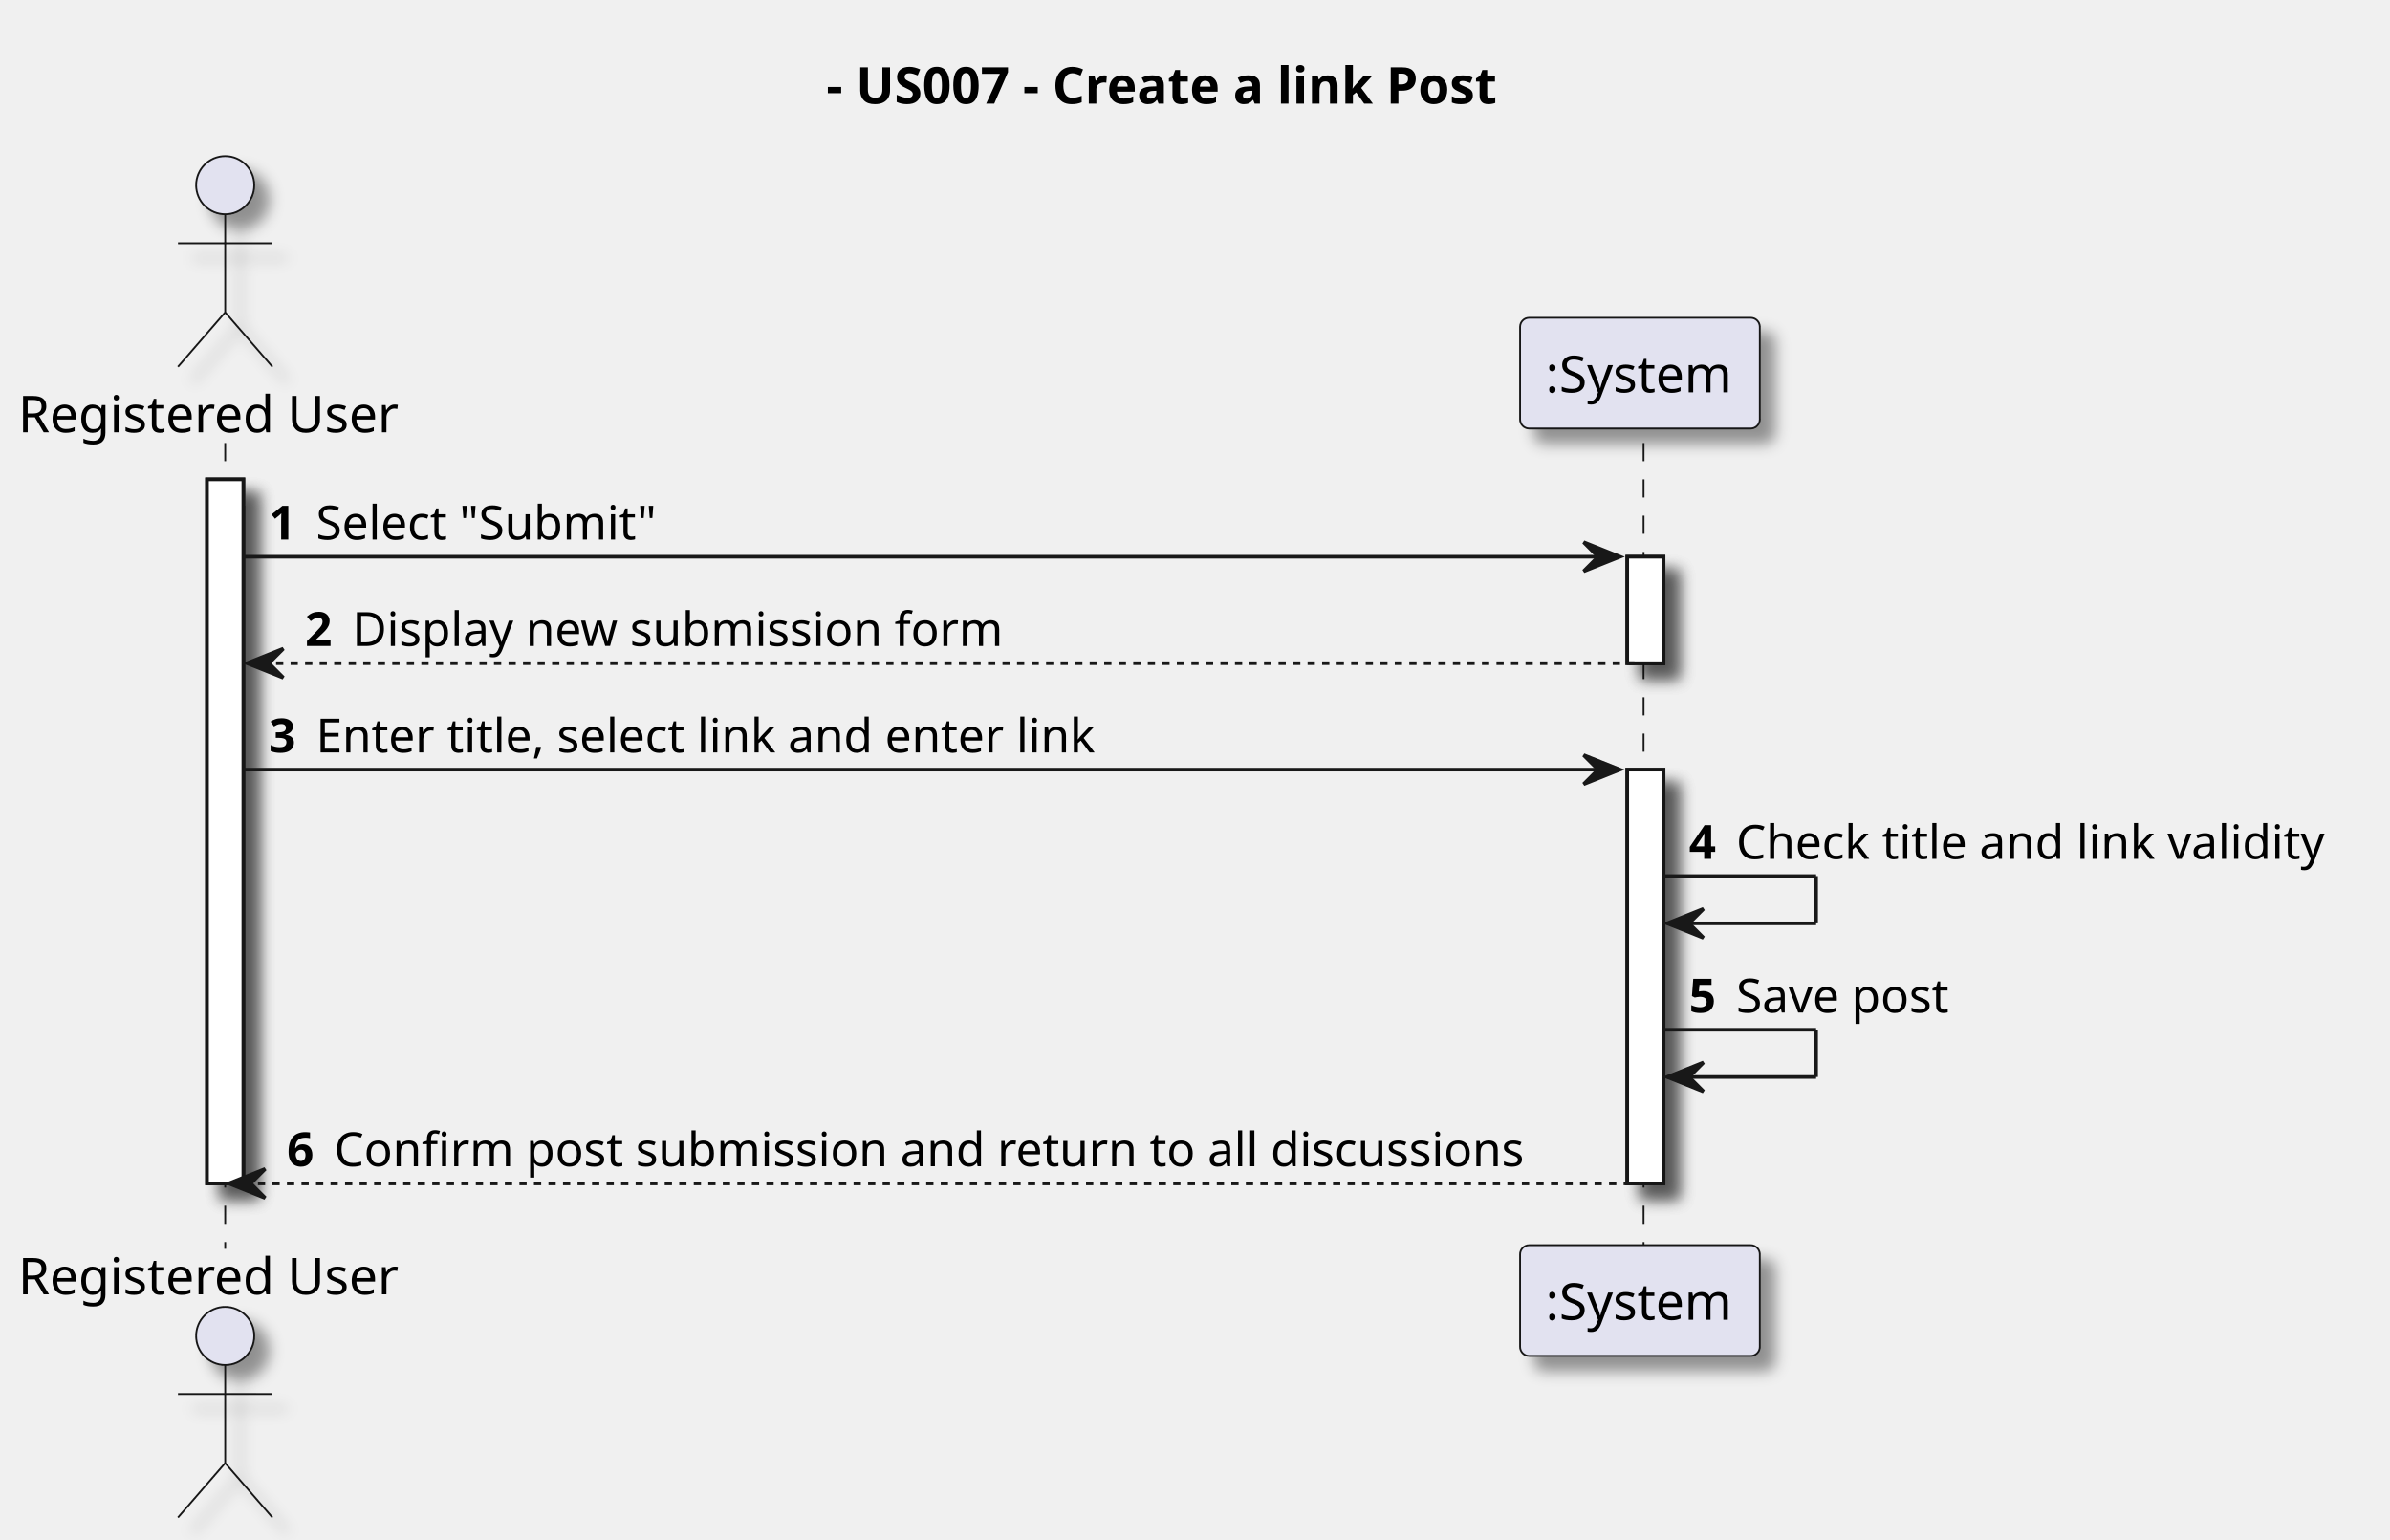
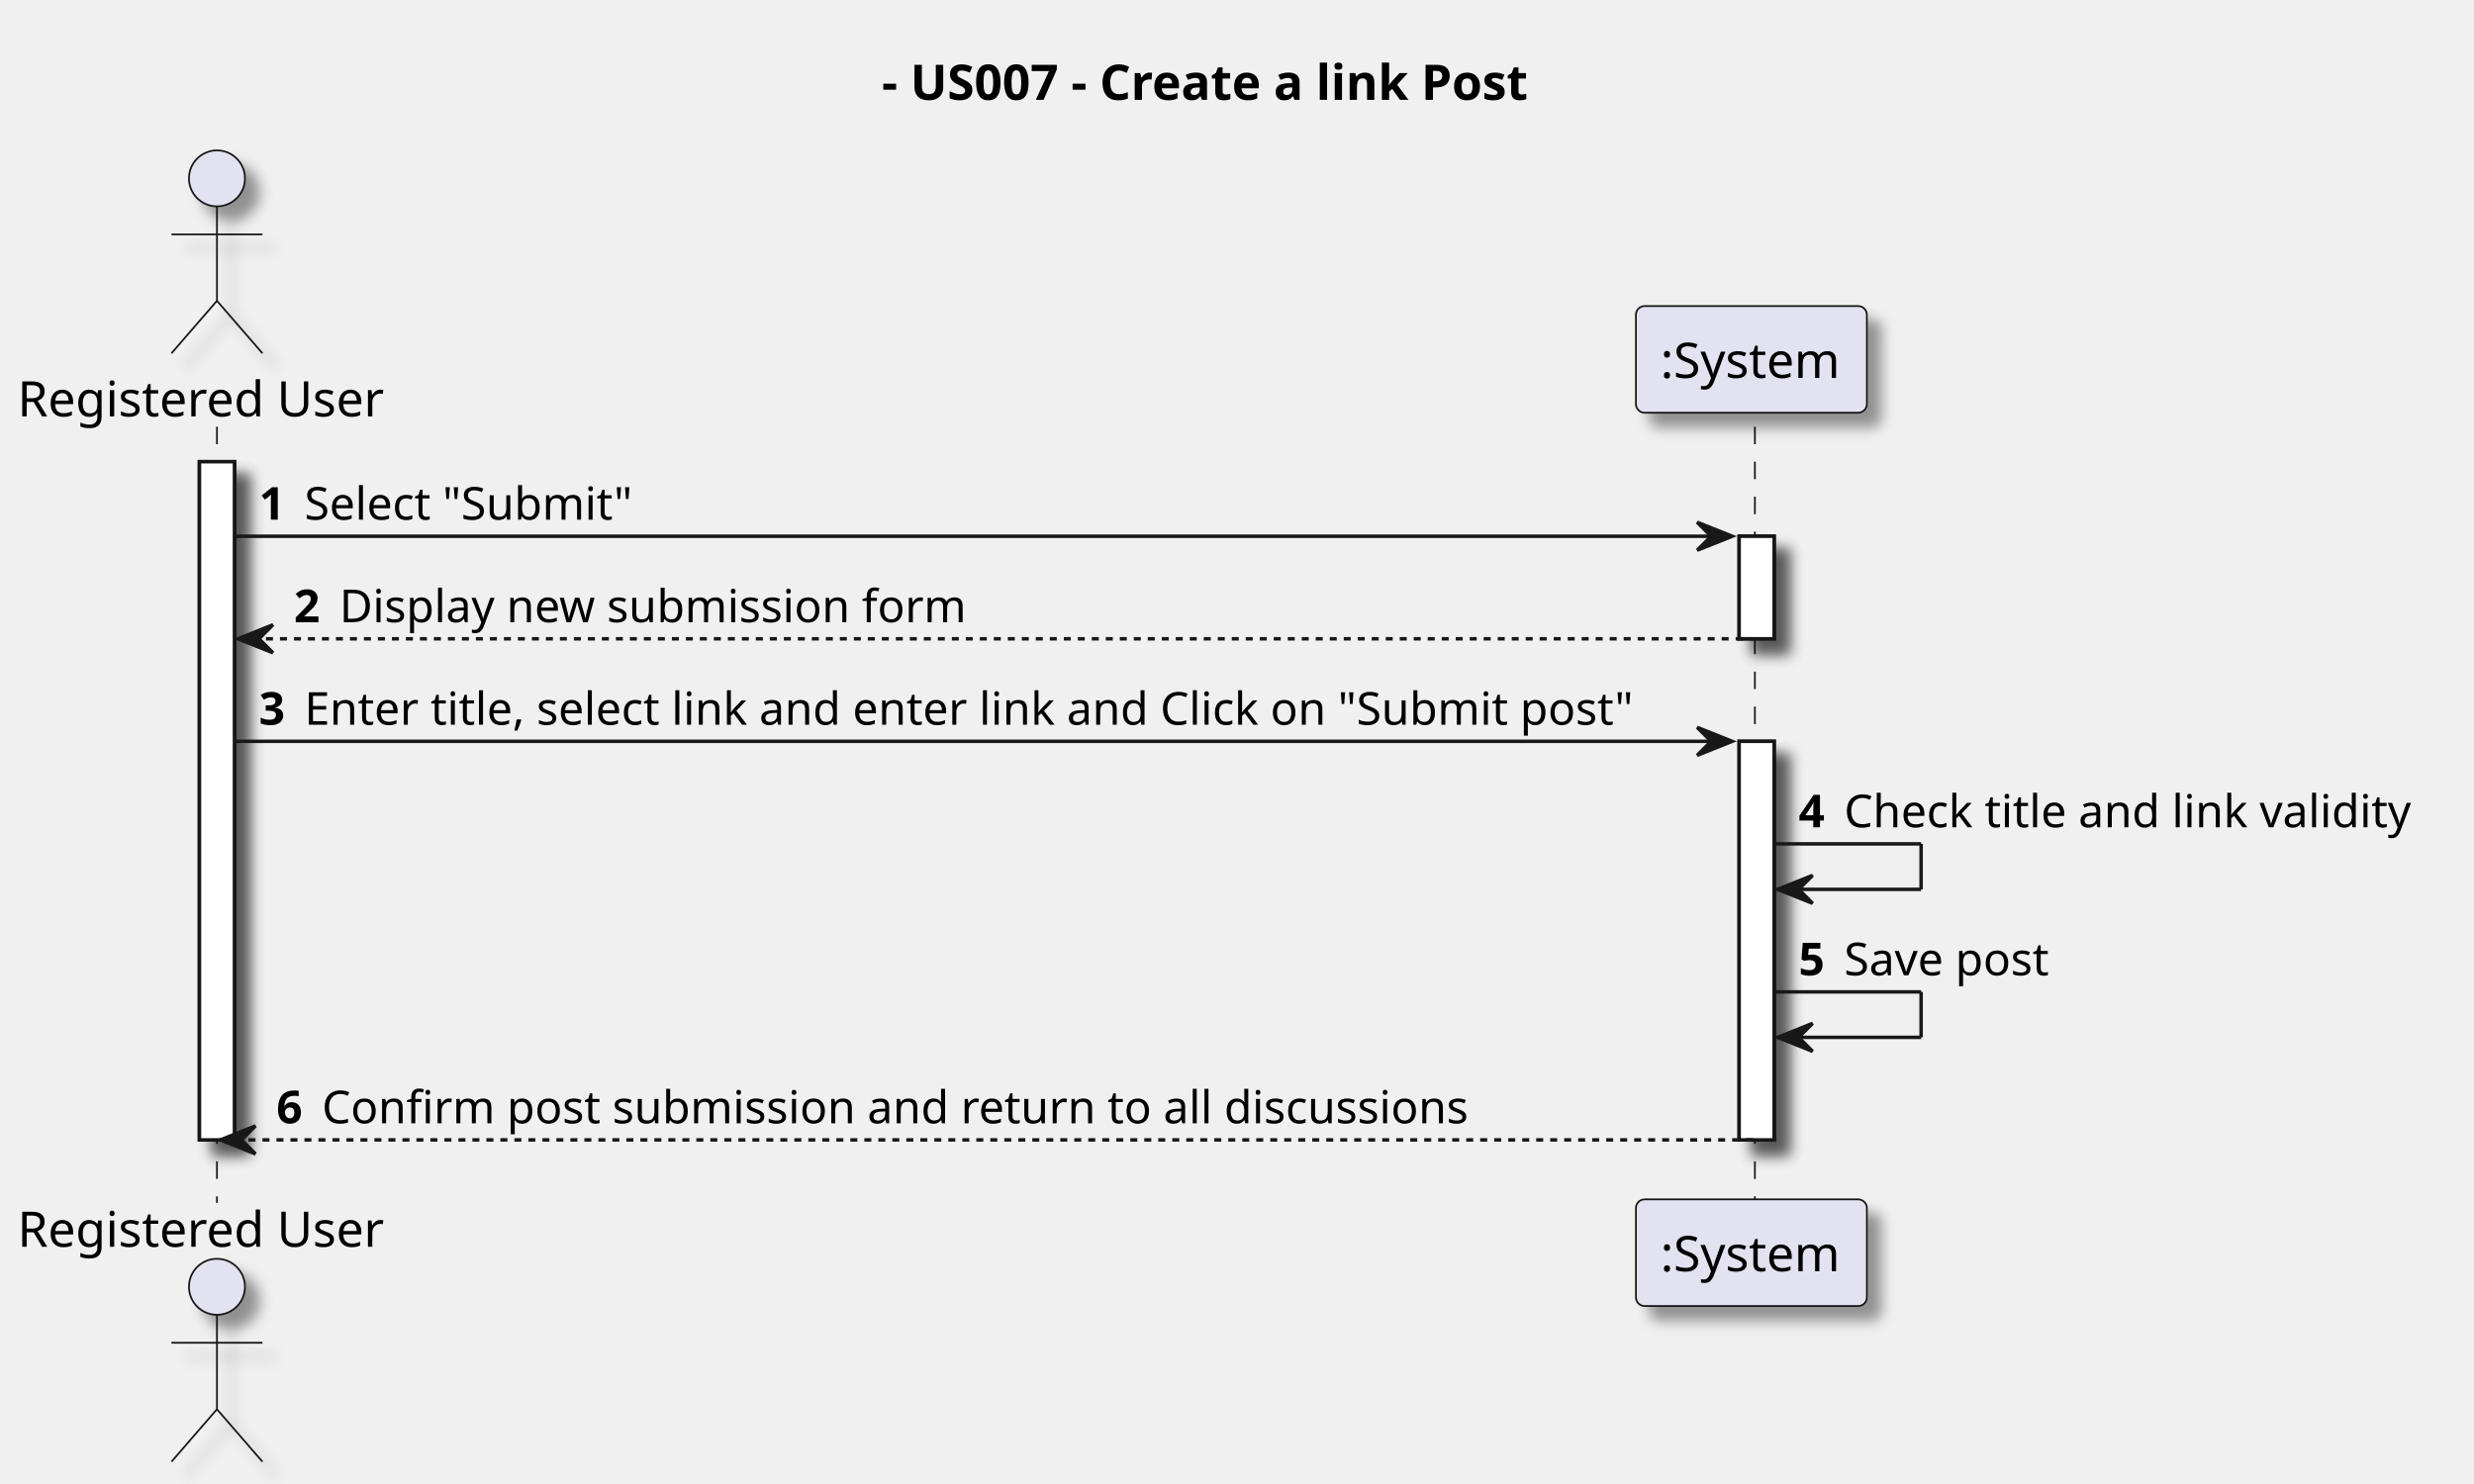
- <svg xmlns="http://www.w3.org/2000/svg" contentStyleType="text/css" height="424px" preserveAspectRatio="none" style="width:658px;height:424px;background:#FFFFFF;" version="1.1" viewBox="0 0 658 424" width="658px" zoomAndPan="magnify">
+ <svg xmlns="http://www.w3.org/2000/svg" contentStyleType="text/css" height="424px" preserveAspectRatio="none" style="width:707px;height:424px;background:#FFFFFF;" version="1.1" viewBox="0 0 707 424" width="707px" zoomAndPan="magnify">
  <defs>
-     <filter height="300%" id="fuk0mxc25u3ay" width="300%" x="-1" y="-1">
+     <filter height="300%" id="f1x7vq6t58lxdk" width="300%" x="-1" y="-1">
      <feGaussianBlur result="blurOut" stdDeviation="2.0" />
      <feColorMatrix in="blurOut" result="blurOut2" type="matrix" values="0 0 0 0 0 0 0 0 0 0 0 0 0 0 0 0 0 0 .4 0" />
      <feOffset dx="4.0" dy="4.0" in="blurOut2" result="blurOut3" />
      <feBlend in="SourceGraphic" in2="blurOut3" mode="normal" />
    </filter>
  </defs>
  <g>
-     <text fill="#000000" font-family="sans-serif" font-size="14" font-weight="bold" lengthAdjust="spacing" textLength="207" x="227.5" y="28.535">- US007 - Create a link Post</text>
-     <rect fill="#FFFFFF" filter="url(#fuk0mxc25u3ay)" height="193.863" style="stroke:#181818;stroke-width:1.0;" width="10" x="57" y="131.977" />
-     <rect fill="#FFFFFF" filter="url(#fuk0mxc25u3ay)" height="29.311" style="stroke:#181818;stroke-width:1.0;" width="10" x="448" y="153.287" />
-     <rect fill="#FFFFFF" filter="url(#fuk0mxc25u3ay)" height="113.932" style="stroke:#181818;stroke-width:1.0;" width="10" x="448" y="211.908" />
+     <text fill="#000000" font-family="sans-serif" font-size="14" font-weight="bold" lengthAdjust="spacing" textLength="207" x="252" y="28.535">- US007 - Create a link Post</text>
+     <rect fill="#FFFFFF" filter="url(#f1x7vq6t58lxdk)" height="193.863" style="stroke:#181818;stroke-width:1.0;" width="10" x="57" y="131.977" />
+     <rect fill="#FFFFFF" filter="url(#f1x7vq6t58lxdk)" height="29.311" style="stroke:#181818;stroke-width:1.0;" width="10" x="497" y="153.287" />
+     <rect fill="#FFFFFF" filter="url(#f1x7vq6t58lxdk)" height="113.932" style="stroke:#181818;stroke-width:1.0;" width="10" x="497" y="211.908" />
    <line style="stroke:#181818;stroke-width:0.5;stroke-dasharray:5.0,5.0;" x1="62" x2="62" y1="121.977" y2="343.84" />
-     <line style="stroke:#181818;stroke-width:0.5;stroke-dasharray:5.0,5.0;" x1="452.5" x2="452.5" y1="121.977" y2="343.84" />
+     <line style="stroke:#181818;stroke-width:0.5;stroke-dasharray:5.0,5.0;" x1="501.5" x2="501.5" y1="121.977" y2="343.84" />
    <text fill="#000000" font-family="sans-serif" font-size="14" lengthAdjust="spacing" textLength="108" x="5" y="119.023">Registered User</text>
-     <ellipse cx="62" cy="50.988" fill="#E2E2F0" filter="url(#fuk0mxc25u3ay)" rx="8" ry="8" style="stroke:#181818;stroke-width:0.5;" />
-     <path d="M62,58.988 L62,85.988 M49,66.988 L75,66.988 M62,85.988 L49,100.988 M62,85.988 L75,100.988 " fill="none" filter="url(#fuk0mxc25u3ay)" style="stroke:#181818;stroke-width:0.5;" />
+     <ellipse cx="62" cy="50.988" fill="#E2E2F0" filter="url(#f1x7vq6t58lxdk)" rx="8" ry="8" style="stroke:#181818;stroke-width:0.5;" />
+     <path d="M62,58.988 L62,85.988 M49,66.988 L75,66.988 M62,85.988 L49,100.988 M62,85.988 L75,100.988 " fill="none" filter="url(#f1x7vq6t58lxdk)" style="stroke:#181818;stroke-width:0.5;" />
    <text fill="#000000" font-family="sans-serif" font-size="14" lengthAdjust="spacing" textLength="108" x="5" y="356.375">Registered User</text>
-     <ellipse cx="62" cy="367.828" fill="#E2E2F0" filter="url(#fuk0mxc25u3ay)" rx="8" ry="8" style="stroke:#181818;stroke-width:0.5;" />
-     <path d="M62,375.828 L62,402.828 M49,383.828 L75,383.828 M62,402.828 L49,417.828 M62,402.828 L75,417.828 " fill="none" filter="url(#fuk0mxc25u3ay)" style="stroke:#181818;stroke-width:0.5;" />
-     <rect fill="#E2E2F0" filter="url(#fuk0mxc25u3ay)" height="30.488" rx="2.5" ry="2.5" style="stroke:#181818;stroke-width:0.5;" width="66" x="418.5" y="87.488" />
-     <text fill="#000000" font-family="sans-serif" font-size="14" lengthAdjust="spacing" textLength="52" x="425.5" y="108.023">:System</text>
-     <rect fill="#E2E2F0" filter="url(#fuk0mxc25u3ay)" height="30.488" rx="2.5" ry="2.5" style="stroke:#181818;stroke-width:0.5;" width="66" x="418.5" y="342.84" />
-     <text fill="#000000" font-family="sans-serif" font-size="14" lengthAdjust="spacing" textLength="52" x="425.5" y="363.375">:System</text>
-     <rect fill="#FFFFFF" filter="url(#fuk0mxc25u3ay)" height="193.863" style="stroke:#181818;stroke-width:1.0;" width="10" x="57" y="131.977" />
-     <rect fill="#FFFFFF" filter="url(#fuk0mxc25u3ay)" height="29.311" style="stroke:#181818;stroke-width:1.0;" width="10" x="448" y="153.287" />
-     <rect fill="#FFFFFF" filter="url(#fuk0mxc25u3ay)" height="113.932" style="stroke:#181818;stroke-width:1.0;" width="10" x="448" y="211.908" />
-     <polygon fill="#181818" points="436,149.287,446,153.287,436,157.287,440,153.287" style="stroke:#181818;stroke-width:1.0;" />
-     <line style="stroke:#181818;stroke-width:1.0;" x1="67" x2="442" y1="153.287" y2="153.287" />
+     <ellipse cx="62" cy="367.828" fill="#E2E2F0" filter="url(#f1x7vq6t58lxdk)" rx="8" ry="8" style="stroke:#181818;stroke-width:0.5;" />
+     <path d="M62,375.828 L62,402.828 M49,383.828 L75,383.828 M62,402.828 L49,417.828 M62,402.828 L75,417.828 " fill="none" filter="url(#f1x7vq6t58lxdk)" style="stroke:#181818;stroke-width:0.5;" />
+     <rect fill="#E2E2F0" filter="url(#f1x7vq6t58lxdk)" height="30.488" rx="2.5" ry="2.5" style="stroke:#181818;stroke-width:0.5;" width="66" x="467.5" y="87.488" />
+     <text fill="#000000" font-family="sans-serif" font-size="14" lengthAdjust="spacing" textLength="52" x="474.5" y="108.023">:System</text>
+     <rect fill="#E2E2F0" filter="url(#f1x7vq6t58lxdk)" height="30.488" rx="2.5" ry="2.5" style="stroke:#181818;stroke-width:0.5;" width="66" x="467.5" y="342.84" />
+     <text fill="#000000" font-family="sans-serif" font-size="14" lengthAdjust="spacing" textLength="52" x="474.5" y="363.375">:System</text>
+     <rect fill="#FFFFFF" filter="url(#f1x7vq6t58lxdk)" height="193.863" style="stroke:#181818;stroke-width:1.0;" width="10" x="57" y="131.977" />
+     <rect fill="#FFFFFF" filter="url(#f1x7vq6t58lxdk)" height="29.311" style="stroke:#181818;stroke-width:1.0;" width="10" x="497" y="153.287" />
+     <rect fill="#FFFFFF" filter="url(#f1x7vq6t58lxdk)" height="113.932" style="stroke:#181818;stroke-width:1.0;" width="10" x="497" y="211.908" />
+     <polygon fill="#181818" points="485,149.287,495,153.287,485,157.287,489,153.287" style="stroke:#181818;stroke-width:1.0;" />
+     <line style="stroke:#181818;stroke-width:1.0;" x1="67" x2="491" y1="153.287" y2="153.287" />
    <text fill="#000000" font-family="sans-serif" font-size="13" font-weight="bold" lengthAdjust="spacing" textLength="9" x="74" y="148.545">1</text>
    <text fill="#000000" font-family="sans-serif" font-size="13" lengthAdjust="spacing" textLength="95" x="87" y="148.545">Select "Submit"</text>
    <polygon fill="#181818" points="78,178.598,68,182.598,78,186.598,74,182.598" style="stroke:#181818;stroke-width:1.0;" />
-     <line style="stroke:#181818;stroke-width:1.0;stroke-dasharray:2.0,2.0;" x1="72" x2="452" y1="182.598" y2="182.598" />
+     <line style="stroke:#181818;stroke-width:1.0;stroke-dasharray:2.0,2.0;" x1="72" x2="501" y1="182.598" y2="182.598" />
    <text fill="#000000" font-family="sans-serif" font-size="13" font-weight="bold" lengthAdjust="spacing" textLength="9" x="84" y="177.856">2</text>
    <text fill="#000000" font-family="sans-serif" font-size="13" lengthAdjust="spacing" textLength="187" x="97" y="177.856">Display new submission form</text>
-     <polygon fill="#181818" points="436,207.908,446,211.908,436,215.908,440,211.908" style="stroke:#181818;stroke-width:1.0;" />
-     <line style="stroke:#181818;stroke-width:1.0;" x1="67" x2="442" y1="211.908" y2="211.908" />
+     <polygon fill="#181818" points="485,207.908,495,211.908,485,215.908,489,211.908" style="stroke:#181818;stroke-width:1.0;" />
+     <line style="stroke:#181818;stroke-width:1.0;" x1="67" x2="491" y1="211.908" y2="211.908" />
    <text fill="#000000" font-family="sans-serif" font-size="13" font-weight="bold" lengthAdjust="spacing" textLength="9" x="74" y="207.166">3</text>
-     <text fill="#000000" font-family="sans-serif" font-size="13" lengthAdjust="spacing" textLength="225" x="87" y="207.166">Enter title, select link and enter link</text>
-     <line style="stroke:#181818;stroke-width:1.0;" x1="458" x2="500" y1="241.219" y2="241.219" />
-     <line style="stroke:#181818;stroke-width:1.0;" x1="500" x2="500" y1="241.219" y2="254.219" />
-     <line style="stroke:#181818;stroke-width:1.0;" x1="459" x2="500" y1="254.219" y2="254.219" />
-     <polygon fill="#181818" points="469,250.219,459,254.219,469,258.219,465,254.219" style="stroke:#181818;stroke-width:1.0;" />
-     <text fill="#000000" font-family="sans-serif" font-size="13" font-weight="bold" lengthAdjust="spacing" textLength="9" x="465" y="236.477">4</text>
-     <text fill="#000000" font-family="sans-serif" font-size="13" lengthAdjust="spacing" textLength="173" x="478" y="236.477">Check title and link validity</text>
-     <line style="stroke:#181818;stroke-width:1.0;" x1="458" x2="500" y1="283.529" y2="283.529" />
-     <line style="stroke:#181818;stroke-width:1.0;" x1="500" x2="500" y1="283.529" y2="296.529" />
-     <line style="stroke:#181818;stroke-width:1.0;" x1="459" x2="500" y1="296.529" y2="296.529" />
-     <polygon fill="#181818" points="469,292.529,459,296.529,469,300.529,465,296.529" style="stroke:#181818;stroke-width:1.0;" />
-     <text fill="#000000" font-family="sans-serif" font-size="13" font-weight="bold" lengthAdjust="spacing" textLength="9" x="465" y="278.787">5</text>
-     <text fill="#000000" font-family="sans-serif" font-size="13" lengthAdjust="spacing" textLength="60" x="478" y="278.787">Save post</text>
+     <text fill="#000000" font-family="sans-serif" font-size="13" lengthAdjust="spacing" textLength="398" x="87" y="207.166">Enter title, select link and enter link and Click on "Submit post"</text>
+     <line style="stroke:#181818;stroke-width:1.0;" x1="507" x2="549" y1="241.219" y2="241.219" />
+     <line style="stroke:#181818;stroke-width:1.0;" x1="549" x2="549" y1="241.219" y2="254.219" />
+     <line style="stroke:#181818;stroke-width:1.0;" x1="508" x2="549" y1="254.219" y2="254.219" />
+     <polygon fill="#181818" points="518,250.219,508,254.219,518,258.219,514,254.219" style="stroke:#181818;stroke-width:1.0;" />
+     <text fill="#000000" font-family="sans-serif" font-size="13" font-weight="bold" lengthAdjust="spacing" textLength="9" x="514" y="236.477">4</text>
+     <text fill="#000000" font-family="sans-serif" font-size="13" lengthAdjust="spacing" textLength="173" x="527" y="236.477">Check title and link validity</text>
+     <line style="stroke:#181818;stroke-width:1.0;" x1="507" x2="549" y1="283.529" y2="283.529" />
+     <line style="stroke:#181818;stroke-width:1.0;" x1="549" x2="549" y1="283.529" y2="296.529" />
+     <line style="stroke:#181818;stroke-width:1.0;" x1="508" x2="549" y1="296.529" y2="296.529" />
+     <polygon fill="#181818" points="518,292.529,508,296.529,518,300.529,514,296.529" style="stroke:#181818;stroke-width:1.0;" />
+     <text fill="#000000" font-family="sans-serif" font-size="13" font-weight="bold" lengthAdjust="spacing" textLength="9" x="514" y="278.787">5</text>
+     <text fill="#000000" font-family="sans-serif" font-size="13" lengthAdjust="spacing" textLength="60" x="527" y="278.787">Save post</text>
    <polygon fill="#181818" points="73,321.84,63,325.84,73,329.84,69,325.84" style="stroke:#181818;stroke-width:1.0;" />
-     <line style="stroke:#181818;stroke-width:1.0;stroke-dasharray:2.0,2.0;" x1="67" x2="452" y1="325.84" y2="325.84" />
+     <line style="stroke:#181818;stroke-width:1.0;stroke-dasharray:2.0,2.0;" x1="67" x2="501" y1="325.84" y2="325.84" />
    <text fill="#000000" font-family="sans-serif" font-size="13" font-weight="bold" lengthAdjust="spacing" textLength="9" x="79" y="321.098">6</text>
    <text fill="#000000" font-family="sans-serif" font-size="13" lengthAdjust="spacing" textLength="344" x="92" y="321.098">Confirm post submission and return to all discussions</text>
  </g>
</svg>
